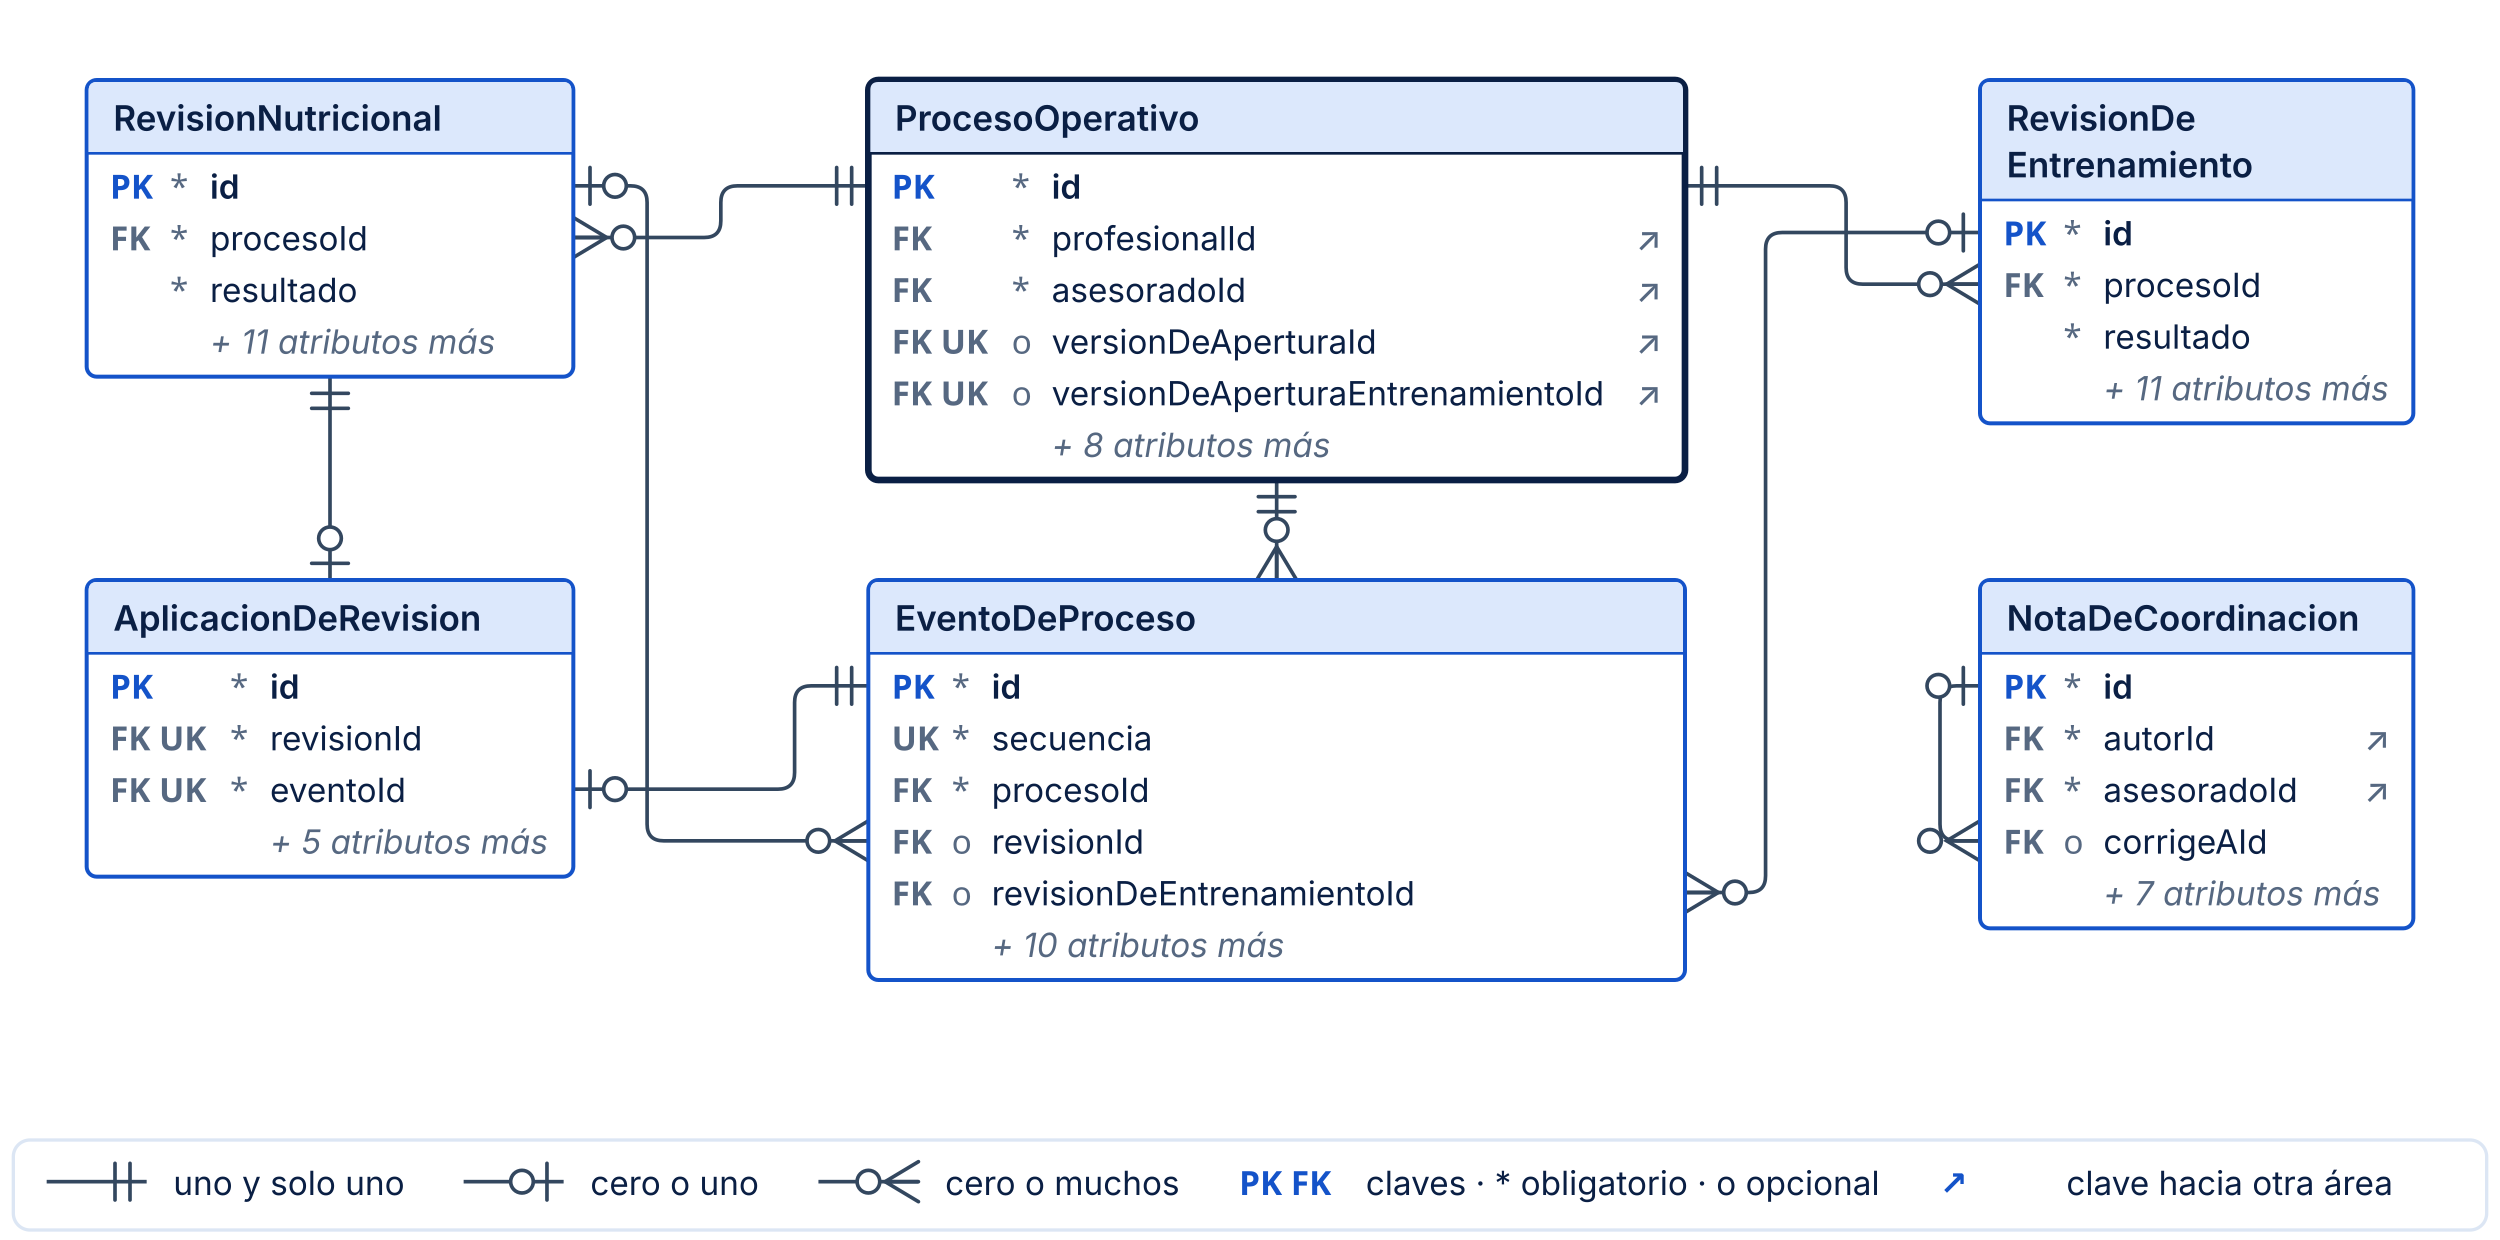
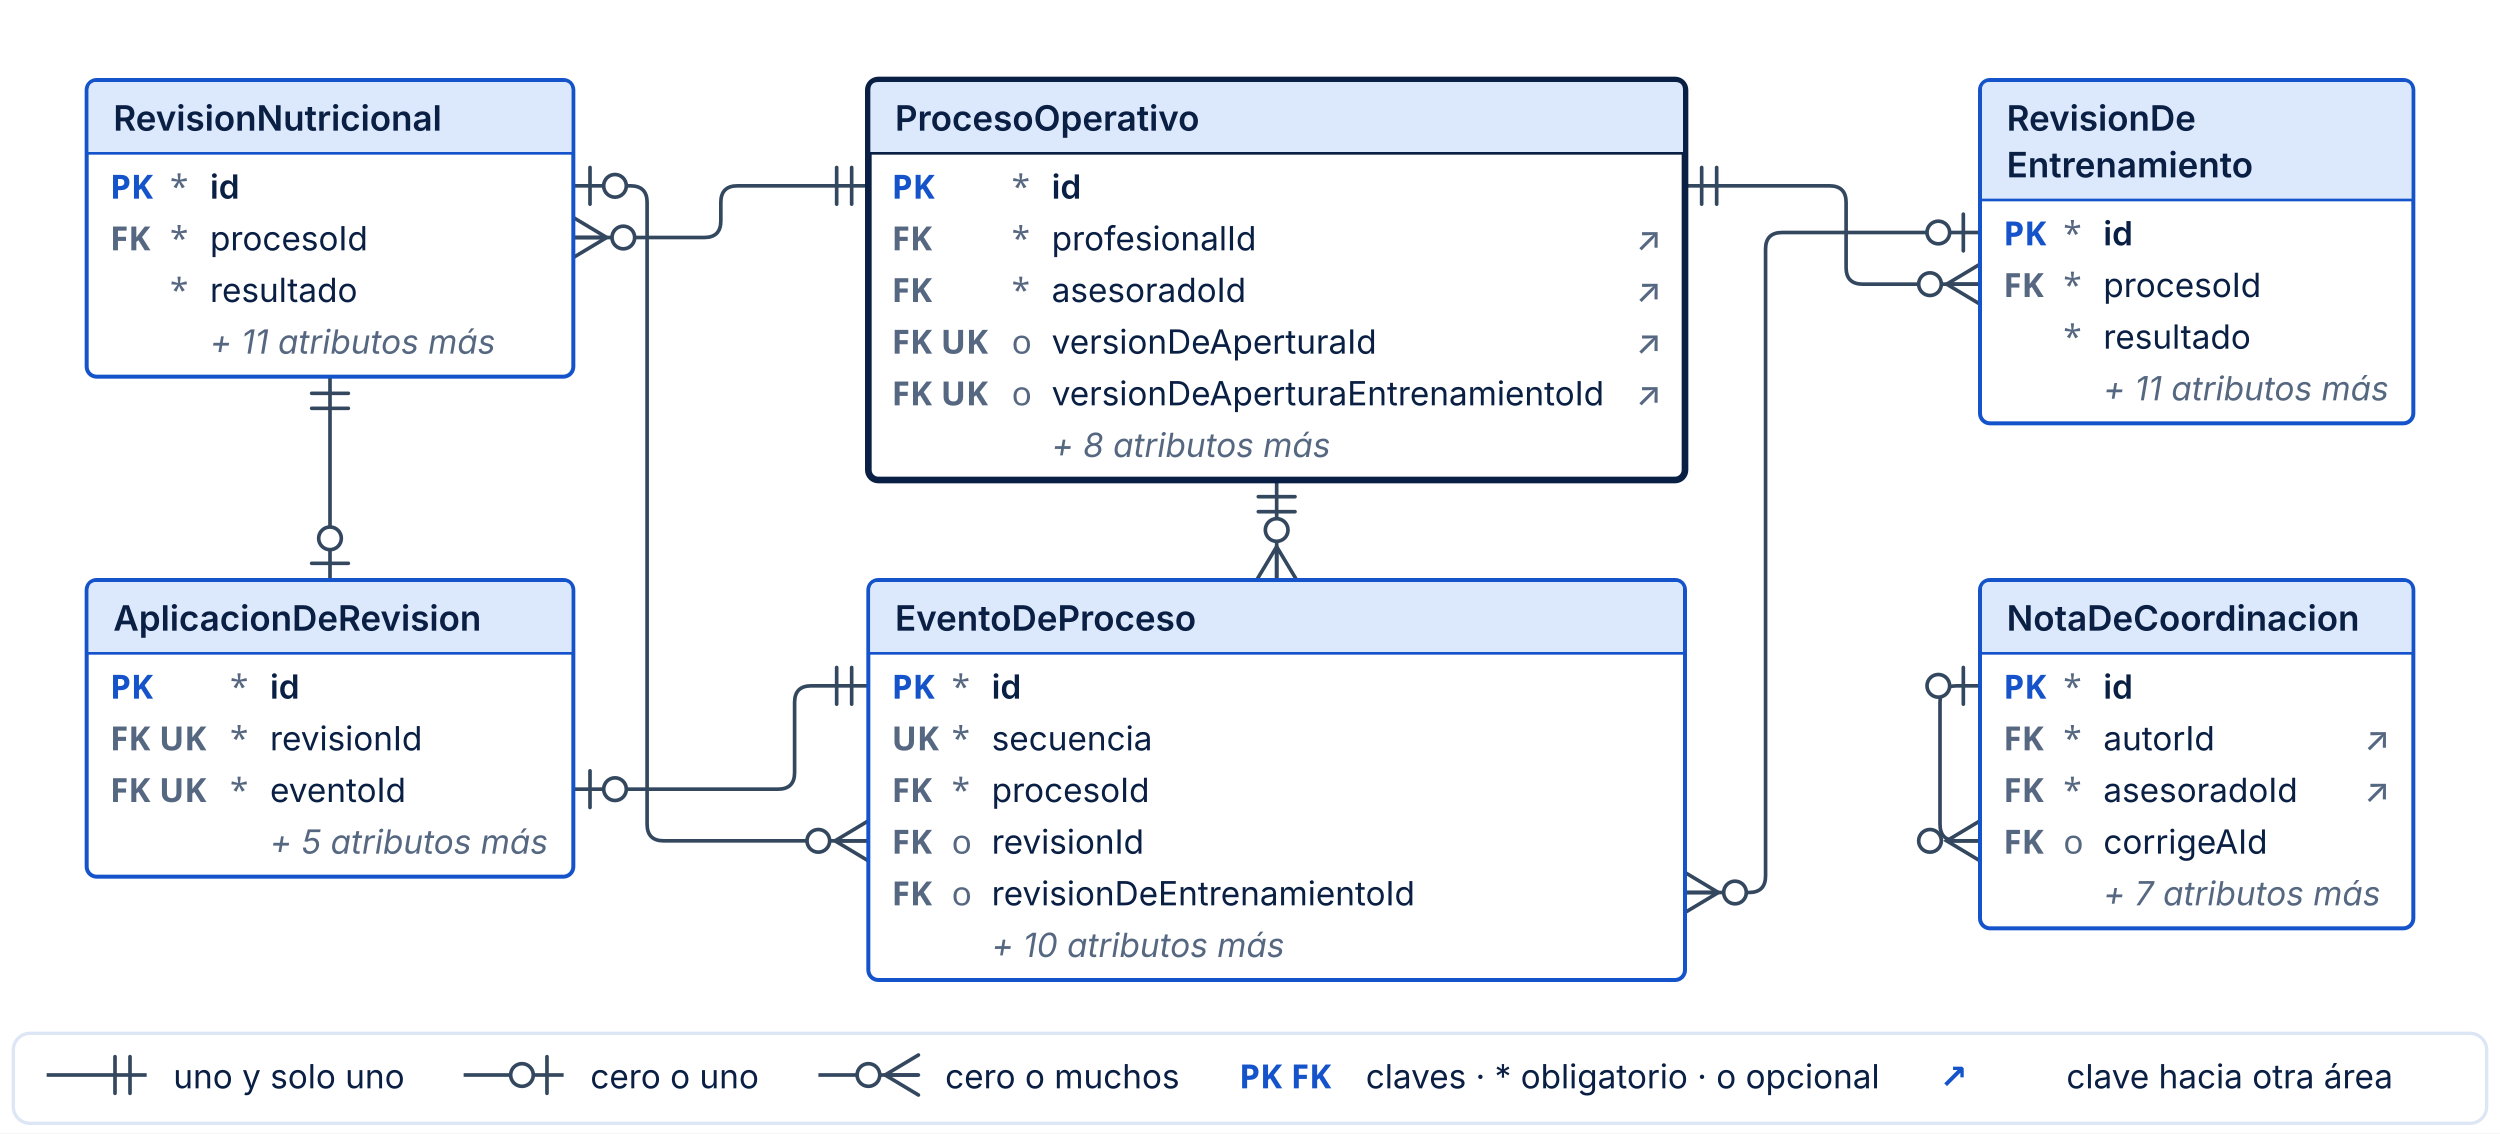
- <svg xmlns="http://www.w3.org/2000/svg" width="750pt" height="372pt" viewBox="0 0 750 372" data-lamina="D-15">
-   <rect x="0" y="0" width="750" height="372" fill="#FFFFFF" />
-   <rect x="4" y="342" width="742" height="27" rx="5" fill="#FFFFFF" stroke="#DCE6F4" stroke-width="1" />
-   <path d="M 14 354.5 L 44 354.5" stroke="#33475F" stroke-width="1.1" fill="none" />
-   <path d="M 39 360 L 39 349" stroke="#33475F" stroke-width="1.1" fill="none" stroke-linecap="round" />
-   <path d="M 34.5 360 L 34.5 349" stroke="#33475F" stroke-width="1.1" fill="none" stroke-linecap="round" />
-   <text x="52" y="358.5" font-family="Inter" font-size="10" font-weight="400" fill="#0A1F44">uno y solo uno</text>
-   <path d="M 139.09 354.5 L 169.09 354.5" stroke="#33475F" stroke-width="1.1" fill="none" />
-   <path d="M 164.09 360 L 164.09 349" stroke="#33475F" stroke-width="1.1" fill="none" stroke-linecap="round" />
-   <circle cx="156.59" cy="354.5" r="3.4" fill="#FFFFFF" stroke="#33475F" stroke-width="1.1" />
-   <text x="177.09" y="358.5" font-family="Inter" font-size="10" font-weight="400" fill="#0A1F44">cero o uno</text>
-   <path d="M 245.53 354.5 L 275.53 354.5" stroke="#33475F" stroke-width="1.1" fill="none" />
-   <path d="M 275.53 360.5 L 265.53 354.5 L 275.53 348.5 M 275.53 354.5 L 265.53 354.5" stroke="#33475F" stroke-width="1.1" fill="none" stroke-linecap="round" />
-   <circle cx="260.53" cy="354.5" r="3.4" fill="#FFFFFF" stroke="#33475F" stroke-width="1.1" />
-   <text x="283.53" y="358.5" font-family="Inter" font-size="10" font-weight="400" fill="#0A1F44">cero o muchos</text>
-   <text x="371.73" y="358.5" font-family="JetBrains Mono" font-size="10" font-weight="600" fill="#1453C9">PK FK</text>
-   <text x="409.73" y="358.5" font-family="Inter" font-size="10" font-weight="400" fill="#0A1F44">claves · * obligatorio · o opcional</text>
-   <text x="581.91" y="358.5" font-family="JetBrains Mono" font-size="10" font-weight="600" fill="#1453C9">↗</text>
-   <text x="619.91" y="358.5" font-family="Inter" font-size="10" font-weight="400" fill="#0A1F44">clave hacia otra área</text>
+ <svg xmlns="http://www.w3.org/2000/svg" width="750pt" height="340pt" viewBox="0 0 750 340" data-lamina="D-15">
+   <rect x="0" y="0" width="750" height="340" fill="#FFFFFF" />
+   <rect x="4" y="310" width="742" height="27" rx="5" fill="#FFFFFF" stroke="#DCE6F4" stroke-width="1" />
+   <path d="M 14 322.5 L 44 322.5" stroke="#33475F" stroke-width="1.1" fill="none" />
+   <path d="M 39 328 L 39 317" stroke="#33475F" stroke-width="1.1" fill="none" stroke-linecap="round" />
+   <path d="M 34.5 328 L 34.5 317" stroke="#33475F" stroke-width="1.1" fill="none" stroke-linecap="round" />
+   <text x="52" y="326.5" font-family="Inter" font-size="10" font-weight="400" fill="#0A1F44">uno y solo uno</text>
+   <path d="M 139.09 322.5 L 169.09 322.5" stroke="#33475F" stroke-width="1.1" fill="none" />
+   <path d="M 164.09 328 L 164.09 317" stroke="#33475F" stroke-width="1.1" fill="none" stroke-linecap="round" />
+   <circle cx="156.59" cy="322.5" r="3.4" fill="#FFFFFF" stroke="#33475F" stroke-width="1.1" />
+   <text x="177.09" y="326.5" font-family="Inter" font-size="10" font-weight="400" fill="#0A1F44">cero o uno</text>
+   <path d="M 245.53 322.5 L 275.53 322.5" stroke="#33475F" stroke-width="1.1" fill="none" />
+   <path d="M 275.53 328.5 L 265.53 322.5 L 275.53 316.5 M 275.53 322.5 L 265.53 322.5" stroke="#33475F" stroke-width="1.1" fill="none" stroke-linecap="round" />
+   <circle cx="260.53" cy="322.5" r="3.4" fill="#FFFFFF" stroke="#33475F" stroke-width="1.1" />
+   <text x="283.53" y="326.5" font-family="Inter" font-size="10" font-weight="400" fill="#0A1F44">cero o muchos</text>
+   <text x="371.73" y="326.5" font-family="JetBrains Mono" font-size="10" font-weight="600" fill="#1453C9">PK FK</text>
+   <text x="409.73" y="326.5" font-family="Inter" font-size="10" font-weight="400" fill="#0A1F44">claves · * obligatorio · o opcional</text>
+   <text x="581.91" y="326.5" font-family="JetBrains Mono" font-size="10" font-weight="600" fill="#1453C9">↗</text>
+   <text x="619.91" y="326.5" font-family="Inter" font-size="10" font-weight="400" fill="#0A1F44">clave hacia otra área</text>
  <path d="M 383 174 L 383 144" fill="none" stroke="#33475F" stroke-width="1.1" stroke-linejoin="round" />
  <path d="M 388.5 149 L 377.5 149" stroke="#33475F" stroke-width="1.1" fill="none" stroke-linecap="round" />
  <path d="M 388.5 153.5 L 377.5 153.5" stroke="#33475F" stroke-width="1.1" fill="none" stroke-linecap="round" />
  <path d="M 377 174 L 383 164 L 389 174 M 383 174 L 383 164" stroke="#33475F" stroke-width="1.1" fill="none" stroke-linecap="round" />
  <circle cx="383" cy="159" r="3.4" fill="#FFFFFF" stroke="#33475F" stroke-width="1.1" />
  <path d="M 260.5 252.25 L 199.13 252.25 Q 194.13 252.25 194.13 247.25 L 194.13 60.75 Q 194.13 55.75 189.13 55.75 L 172 55.75" fill="none" stroke="#33475F" stroke-width="1.1" stroke-linejoin="round" />
  <path d="M 177 50.25 L 177 61.25" stroke="#33475F" stroke-width="1.1" fill="none" stroke-linecap="round" />
  <circle cx="184.5" cy="55.75" r="3.4" fill="#FFFFFF" stroke="#33475F" stroke-width="1.1" />
  <path d="M 260.5 258.25 L 250.5 252.25 L 260.5 246.25 M 260.5 252.25 L 250.5 252.25" stroke="#33475F" stroke-width="1.1" fill="none" stroke-linecap="round" />
  <circle cx="245.5" cy="252.25" r="3.4" fill="#FFFFFF" stroke="#33475F" stroke-width="1.1" />
  <path d="M 505.5 267.75 L 524.67 267.75 Q 529.67 267.75 529.67 262.75 L 529.67 74.75 Q 529.67 69.75 534.67 69.75 L 594 69.75" fill="none" stroke="#33475F" stroke-width="1.1" stroke-linejoin="round" />
  <path d="M 589 75.25 L 589 64.25" stroke="#33475F" stroke-width="1.1" fill="none" stroke-linecap="round" />
  <circle cx="581.5" cy="69.75" r="3.4" fill="#FFFFFF" stroke="#33475F" stroke-width="1.1" />
  <path d="M 505.5 261.75 L 515.5 267.75 L 505.5 273.75 M 505.5 267.75 L 515.5 267.75" stroke="#33475F" stroke-width="1.1" fill="none" stroke-linecap="round" />
  <circle cx="520.5" cy="267.75" r="3.4" fill="#FFFFFF" stroke="#33475F" stroke-width="1.1" />
  <path d="M 172 71.25 L 211.25 71.25 Q 216.25 71.25 216.25 66.25 L 216.25 60.75 Q 216.25 55.75 221.25 55.75 L 260.5 55.75" fill="none" stroke="#33475F" stroke-width="1.1" stroke-linejoin="round" />
  <path d="M 255.5 61.25 L 255.5 50.25" stroke="#33475F" stroke-width="1.1" fill="none" stroke-linecap="round" />
  <path d="M 251 61.25 L 251 50.25" stroke="#33475F" stroke-width="1.1" fill="none" stroke-linecap="round" />
  <path d="M 172 65.25 L 182 71.25 L 172 77.25 M 172 71.25 L 182 71.25" stroke="#33475F" stroke-width="1.1" fill="none" stroke-linecap="round" />
  <circle cx="187" cy="71.25" r="3.4" fill="#FFFFFF" stroke="#33475F" stroke-width="1.1" />
  <path d="M 99 174 L 99 113" fill="none" stroke="#33475F" stroke-width="1.1" stroke-linejoin="round" />
  <path d="M 104.5 118 L 93.5 118" stroke="#33475F" stroke-width="1.1" fill="none" stroke-linecap="round" />
  <path d="M 104.5 122.5 L 93.5 122.5" stroke="#33475F" stroke-width="1.1" fill="none" stroke-linecap="round" />
  <path d="M 93.5 169 L 104.5 169" stroke="#33475F" stroke-width="1.1" fill="none" stroke-linecap="round" />
  <circle cx="99" cy="161.5" r="3.4" fill="#FFFFFF" stroke="#33475F" stroke-width="1.1" />
  <path d="M 172 236.75 L 233.38 236.75 Q 238.38 236.75 238.38 231.75 L 238.38 210.75 Q 238.38 205.75 243.38 205.75 L 260.5 205.75" fill="none" stroke="#33475F" stroke-width="1.1" stroke-linejoin="round" />
  <path d="M 255.5 211.25 L 255.5 200.25" stroke="#33475F" stroke-width="1.1" fill="none" stroke-linecap="round" />
  <path d="M 251 211.25 L 251 200.25" stroke="#33475F" stroke-width="1.1" fill="none" stroke-linecap="round" />
  <path d="M 177 231.25 L 177 242.25" stroke="#33475F" stroke-width="1.1" fill="none" stroke-linecap="round" />
  <circle cx="184.5" cy="236.75" r="3.4" fill="#FFFFFF" stroke="#33475F" stroke-width="1.1" />
  <path d="M 594 85.25 L 558.83 85.25 Q 553.83 85.25 553.83 80.25 L 553.83 60.75 Q 553.83 55.75 548.83 55.75 L 505.5 55.75" fill="none" stroke="#33475F" stroke-width="1.1" stroke-linejoin="round" />
  <path d="M 510.5 50.25 L 510.5 61.25" stroke="#33475F" stroke-width="1.1" fill="none" stroke-linecap="round" />
  <path d="M 515 50.25 L 515 61.25" stroke="#33475F" stroke-width="1.1" fill="none" stroke-linecap="round" />
  <path d="M 594 91.25 L 584 85.25 L 594 79.25 M 594 85.25 L 584 85.25" stroke="#33475F" stroke-width="1.1" fill="none" stroke-linecap="round" />
  <circle cx="579" cy="85.25" r="3.4" fill="#FFFFFF" stroke="#33475F" stroke-width="1.1" />
  <path d="M 594 252.25 L 587 252.25 Q 582 252.25 582 247.25 L 582 210.75 Q 582 205.75 587 205.75 L 594 205.75" fill="none" stroke="#33475F" stroke-width="1.1" stroke-linejoin="round" />
  <path d="M 589 211.25 L 589 200.25" stroke="#33475F" stroke-width="1.1" fill="none" stroke-linecap="round" />
  <circle cx="581.5" cy="205.75" r="3.4" fill="#FFFFFF" stroke="#33475F" stroke-width="1.1" />
  <path d="M 594 258.25 L 584 252.25 L 594 246.25 M 594 252.25 L 584 252.25" stroke="#33475F" stroke-width="1.1" fill="none" stroke-linecap="round" />
  <circle cx="579" cy="252.25" r="3.4" fill="#FFFFFF" stroke="#33475F" stroke-width="1.1" />
  <rect x="26" y="24" width="146" height="89" rx="3" fill="#FFFFFF" stroke="#1453C9" stroke-width="1.2" />
  <path d="M 26.6 46 L 26.6 27 Q 26.6 24.6 29 24.6 L 169 24.6 Q 171.4 24.6 171.4 27 L 171.4 46 Z" fill="#DCE8FC" />
  <line x1="26" y1="46" x2="172" y2="46" stroke="#1453C9" stroke-width="0.8" />
  <text x="34" y="39.2" font-family="Inter" font-size="10.5" font-weight="600" fill="#0A1F44">RevisionNutricional</text>
  <text x="33" y="59.6" font-family="JetBrains Mono" font-size="10" font-weight="600" fill="#1453C9">PK</text>
  <text x="51" y="59.6" font-family="JetBrains Mono" font-size="10" font-weight="500" fill="#566881">*</text>
  <text x="63" y="59.6" font-family="Inter" font-size="10" font-weight="600" fill="#0A1F44">id</text>
  <text x="33" y="75.1" font-family="JetBrains Mono" font-size="10" font-weight="600" fill="#566881">FK</text>
  <text x="51" y="75.1" font-family="JetBrains Mono" font-size="10" font-weight="500" fill="#566881">*</text>
  <text x="63" y="75.1" font-family="Inter" font-size="10" font-weight="400" fill="#0A1F44">procesoId</text>
  <text x="51" y="90.6" font-family="JetBrains Mono" font-size="10" font-weight="500" fill="#566881">*</text>
  <text x="63" y="90.6" font-family="Inter" font-size="10" font-weight="400" fill="#0A1F44">resultado</text>
  <text x="63" y="106.1" font-family="Inter" font-size="10" font-weight="400" font-style="italic" fill="#566881">+ 11 atributos más</text>
  <rect x="26" y="174" width="146" height="89" rx="3" fill="#FFFFFF" stroke="#1453C9" stroke-width="1.2" />
  <path d="M 26.6 196 L 26.6 177 Q 26.6 174.6 29 174.6 L 169 174.6 Q 171.4 174.6 171.4 177 L 171.4 196 Z" fill="#DCE8FC" />
  <line x1="26" y1="196" x2="172" y2="196" stroke="#1453C9" stroke-width="0.8" />
  <text x="34" y="189.2" font-family="Inter" font-size="10.5" font-weight="600" fill="#0A1F44">AplicacionDeRevision</text>
  <text x="33" y="209.6" font-family="JetBrains Mono" font-size="10" font-weight="600" fill="#1453C9">PK</text>
  <text x="69" y="209.6" font-family="JetBrains Mono" font-size="10" font-weight="500" fill="#566881">*</text>
  <text x="81" y="209.6" font-family="Inter" font-size="10" font-weight="600" fill="#0A1F44">id</text>
  <text x="33" y="225.1" font-family="JetBrains Mono" font-size="10" font-weight="600" fill="#566881">FK UK</text>
  <text x="69" y="225.1" font-family="JetBrains Mono" font-size="10" font-weight="500" fill="#566881">*</text>
  <text x="81" y="225.1" font-family="Inter" font-size="10" font-weight="400" fill="#0A1F44">revisionId</text>
  <text x="33" y="240.6" font-family="JetBrains Mono" font-size="10" font-weight="600" fill="#566881">FK UK</text>
  <text x="69" y="240.6" font-family="JetBrains Mono" font-size="10" font-weight="500" fill="#566881">*</text>
  <text x="81" y="240.6" font-family="Inter" font-size="10" font-weight="400" fill="#0A1F44">eventoId</text>
  <text x="81" y="256.1" font-family="Inter" font-size="10" font-weight="400" font-style="italic" fill="#566881">+ 5 atributos más</text>
  <rect x="260.5" y="24" width="245" height="120" rx="3" fill="#FFFFFF" stroke="#0A1F44" stroke-width="2" />
  <path d="M 261.1 46 L 261.1 27 Q 261.1 24.6 263.5 24.6 L 502.5 24.6 Q 504.9 24.6 504.9 27 L 504.9 46 Z" fill="#DCE8FC" />
  <line x1="260.5" y1="46" x2="505.5" y2="46" stroke="#0A1F44" stroke-width="0.8" />
  <text x="268.5" y="39.2" font-family="Inter" font-size="10.5" font-weight="600" fill="#0A1F44">ProcesoOperativo</text>
  <text x="267.5" y="59.6" font-family="JetBrains Mono" font-size="10" font-weight="600" fill="#1453C9">PK</text>
  <text x="303.5" y="59.6" font-family="JetBrains Mono" font-size="10" font-weight="500" fill="#566881">*</text>
  <text x="315.5" y="59.6" font-family="Inter" font-size="10" font-weight="600" fill="#0A1F44">id</text>
  <text x="267.5" y="75.1" font-family="JetBrains Mono" font-size="10" font-weight="600" fill="#566881">FK</text>
  <text x="303.5" y="75.1" font-family="JetBrains Mono" font-size="10" font-weight="500" fill="#566881">*</text>
  <text x="315.5" y="75.1" font-family="Inter" font-size="10" font-weight="400" fill="#0A1F44">profesionalId</text>
  <text x="498.5" y="75.1" font-family="Inter" font-size="10" font-weight="500" fill="#566881" text-anchor="end">↗</text>
  <text x="267.5" y="90.6" font-family="JetBrains Mono" font-size="10" font-weight="600" fill="#566881">FK</text>
  <text x="303.5" y="90.6" font-family="JetBrains Mono" font-size="10" font-weight="500" fill="#566881">*</text>
  <text x="315.5" y="90.6" font-family="Inter" font-size="10" font-weight="400" fill="#0A1F44">asesoradoId</text>
  <text x="498.5" y="90.6" font-family="Inter" font-size="10" font-weight="500" fill="#566881" text-anchor="end">↗</text>
  <text x="267.5" y="106.1" font-family="JetBrains Mono" font-size="10" font-weight="600" fill="#566881">FK UK</text>
  <text x="303.5" y="106.1" font-family="JetBrains Mono" font-size="10" font-weight="500" fill="#566881">o</text>
  <text x="315.5" y="106.1" font-family="Inter" font-size="10" font-weight="400" fill="#0A1F44">versionDeAperturaId</text>
  <text x="498.5" y="106.1" font-family="Inter" font-size="10" font-weight="500" fill="#566881" text-anchor="end">↗</text>
  <text x="267.5" y="121.6" font-family="JetBrains Mono" font-size="10" font-weight="600" fill="#566881">FK UK</text>
  <text x="303.5" y="121.6" font-family="JetBrains Mono" font-size="10" font-weight="500" fill="#566881">o</text>
  <text x="315.5" y="121.6" font-family="Inter" font-size="10" font-weight="400" fill="#0A1F44">versionDeAperturaEntrenamientoId</text>
  <text x="498.5" y="121.6" font-family="Inter" font-size="10" font-weight="500" fill="#566881" text-anchor="end">↗</text>
  <text x="315.5" y="137.1" font-family="Inter" font-size="10" font-weight="400" font-style="italic" fill="#566881">+ 8 atributos más</text>
  <rect x="260.5" y="174" width="245" height="120" rx="3" fill="#FFFFFF" stroke="#1453C9" stroke-width="1.2" />
  <path d="M 261.1 196 L 261.1 177 Q 261.1 174.6 263.5 174.6 L 502.5 174.6 Q 504.9 174.6 504.9 177 L 504.9 196 Z" fill="#DCE8FC" />
  <line x1="260.5" y1="196" x2="505.5" y2="196" stroke="#1453C9" stroke-width="0.8" />
  <text x="268.5" y="189.2" font-family="Inter" font-size="10.5" font-weight="600" fill="#0A1F44">EventoDeProceso</text>
  <text x="267.5" y="209.6" font-family="JetBrains Mono" font-size="10" font-weight="600" fill="#1453C9">PK</text>
  <text x="285.5" y="209.6" font-family="JetBrains Mono" font-size="10" font-weight="500" fill="#566881">*</text>
  <text x="297.5" y="209.6" font-family="Inter" font-size="10" font-weight="600" fill="#0A1F44">id</text>
  <text x="267.5" y="225.1" font-family="JetBrains Mono" font-size="10" font-weight="600" fill="#566881">UK</text>
  <text x="285.5" y="225.1" font-family="JetBrains Mono" font-size="10" font-weight="500" fill="#566881">*</text>
  <text x="297.5" y="225.1" font-family="Inter" font-size="10" font-weight="400" fill="#0A1F44">secuencia</text>
  <text x="267.5" y="240.6" font-family="JetBrains Mono" font-size="10" font-weight="600" fill="#566881">FK</text>
  <text x="285.5" y="240.6" font-family="JetBrains Mono" font-size="10" font-weight="500" fill="#566881">*</text>
  <text x="297.5" y="240.6" font-family="Inter" font-size="10" font-weight="400" fill="#0A1F44">procesoId</text>
  <text x="267.5" y="256.1" font-family="JetBrains Mono" font-size="10" font-weight="600" fill="#566881">FK</text>
  <text x="285.5" y="256.1" font-family="JetBrains Mono" font-size="10" font-weight="500" fill="#566881">o</text>
  <text x="297.5" y="256.1" font-family="Inter" font-size="10" font-weight="400" fill="#0A1F44">revisionId</text>
  <text x="267.5" y="271.6" font-family="JetBrains Mono" font-size="10" font-weight="600" fill="#566881">FK</text>
  <text x="285.5" y="271.6" font-family="JetBrains Mono" font-size="10" font-weight="500" fill="#566881">o</text>
  <text x="297.5" y="271.6" font-family="Inter" font-size="10" font-weight="400" fill="#0A1F44">revisionDeEntrenamientoId</text>
  <text x="297.5" y="287.1" font-family="Inter" font-size="10" font-weight="400" font-style="italic" fill="#566881">+ 10 atributos más</text>
  <rect x="594" y="24" width="130" height="103" rx="3" fill="#FFFFFF" stroke="#1453C9" stroke-width="1.2" />
  <path d="M 594.6 60 L 594.6 27 Q 594.6 24.6 597 24.6 L 721 24.6 Q 723.4 24.6 723.4 27 L 723.4 60 Z" fill="#DCE8FC" />
  <line x1="594" y1="60" x2="724" y2="60" stroke="#1453C9" stroke-width="0.8" />
  <text x="602" y="39.2" font-family="Inter" font-size="10.5" font-weight="600" fill="#0A1F44">RevisionDe</text>
  <text x="602" y="53.2" font-family="Inter" font-size="10.5" font-weight="600" fill="#0A1F44">Entrenamiento</text>
  <text x="601" y="73.6" font-family="JetBrains Mono" font-size="10" font-weight="600" fill="#1453C9">PK</text>
  <text x="619" y="73.6" font-family="JetBrains Mono" font-size="10" font-weight="500" fill="#566881">*</text>
  <text x="631" y="73.6" font-family="Inter" font-size="10" font-weight="600" fill="#0A1F44">id</text>
  <text x="601" y="89.1" font-family="JetBrains Mono" font-size="10" font-weight="600" fill="#566881">FK</text>
  <text x="619" y="89.1" font-family="JetBrains Mono" font-size="10" font-weight="500" fill="#566881">*</text>
  <text x="631" y="89.1" font-family="Inter" font-size="10" font-weight="400" fill="#0A1F44">procesoId</text>
  <text x="619" y="104.6" font-family="JetBrains Mono" font-size="10" font-weight="500" fill="#566881">*</text>
  <text x="631" y="104.6" font-family="Inter" font-size="10" font-weight="400" fill="#0A1F44">resultado</text>
  <text x="631" y="120.1" font-family="Inter" font-size="10" font-weight="400" font-style="italic" fill="#566881">+ 11 atributos más</text>
  <rect x="594" y="174" width="130" height="104.5" rx="3" fill="#FFFFFF" stroke="#1453C9" stroke-width="1.2" />
  <path d="M 594.6 196 L 594.6 177 Q 594.6 174.6 597 174.6 L 721 174.6 Q 723.4 174.6 723.4 177 L 723.4 196 Z" fill="#DCE8FC" />
  <line x1="594" y1="196" x2="724" y2="196" stroke="#1453C9" stroke-width="0.8" />
  <text x="602" y="189.2" font-family="Inter" font-size="10.5" font-weight="600" fill="#0A1F44">NotaDeCoordinacion</text>
  <text x="601" y="209.6" font-family="JetBrains Mono" font-size="10" font-weight="600" fill="#1453C9">PK</text>
  <text x="619" y="209.6" font-family="JetBrains Mono" font-size="10" font-weight="500" fill="#566881">*</text>
  <text x="631" y="209.6" font-family="Inter" font-size="10" font-weight="600" fill="#0A1F44">id</text>
  <text x="601" y="225.1" font-family="JetBrains Mono" font-size="10" font-weight="600" fill="#566881">FK</text>
  <text x="619" y="225.1" font-family="JetBrains Mono" font-size="10" font-weight="500" fill="#566881">*</text>
  <text x="631" y="225.1" font-family="Inter" font-size="10" font-weight="400" fill="#0A1F44">autorId</text>
  <text x="717" y="225.1" font-family="Inter" font-size="10" font-weight="500" fill="#566881" text-anchor="end">↗</text>
  <text x="601" y="240.6" font-family="JetBrains Mono" font-size="10" font-weight="600" fill="#566881">FK</text>
  <text x="619" y="240.6" font-family="JetBrains Mono" font-size="10" font-weight="500" fill="#566881">*</text>
  <text x="631" y="240.6" font-family="Inter" font-size="10" font-weight="400" fill="#0A1F44">asesoradoId</text>
  <text x="717" y="240.6" font-family="Inter" font-size="10" font-weight="500" fill="#566881" text-anchor="end">↗</text>
  <text x="601" y="256.1" font-family="JetBrains Mono" font-size="10" font-weight="600" fill="#566881">FK</text>
  <text x="619" y="256.1" font-family="JetBrains Mono" font-size="10" font-weight="500" fill="#566881">o</text>
  <text x="631" y="256.1" font-family="Inter" font-size="10" font-weight="400" fill="#0A1F44">corrigeAId</text>
  <text x="631" y="271.6" font-family="Inter" font-size="10" font-weight="400" font-style="italic" fill="#566881">+ 7 atributos más</text>
</svg>
